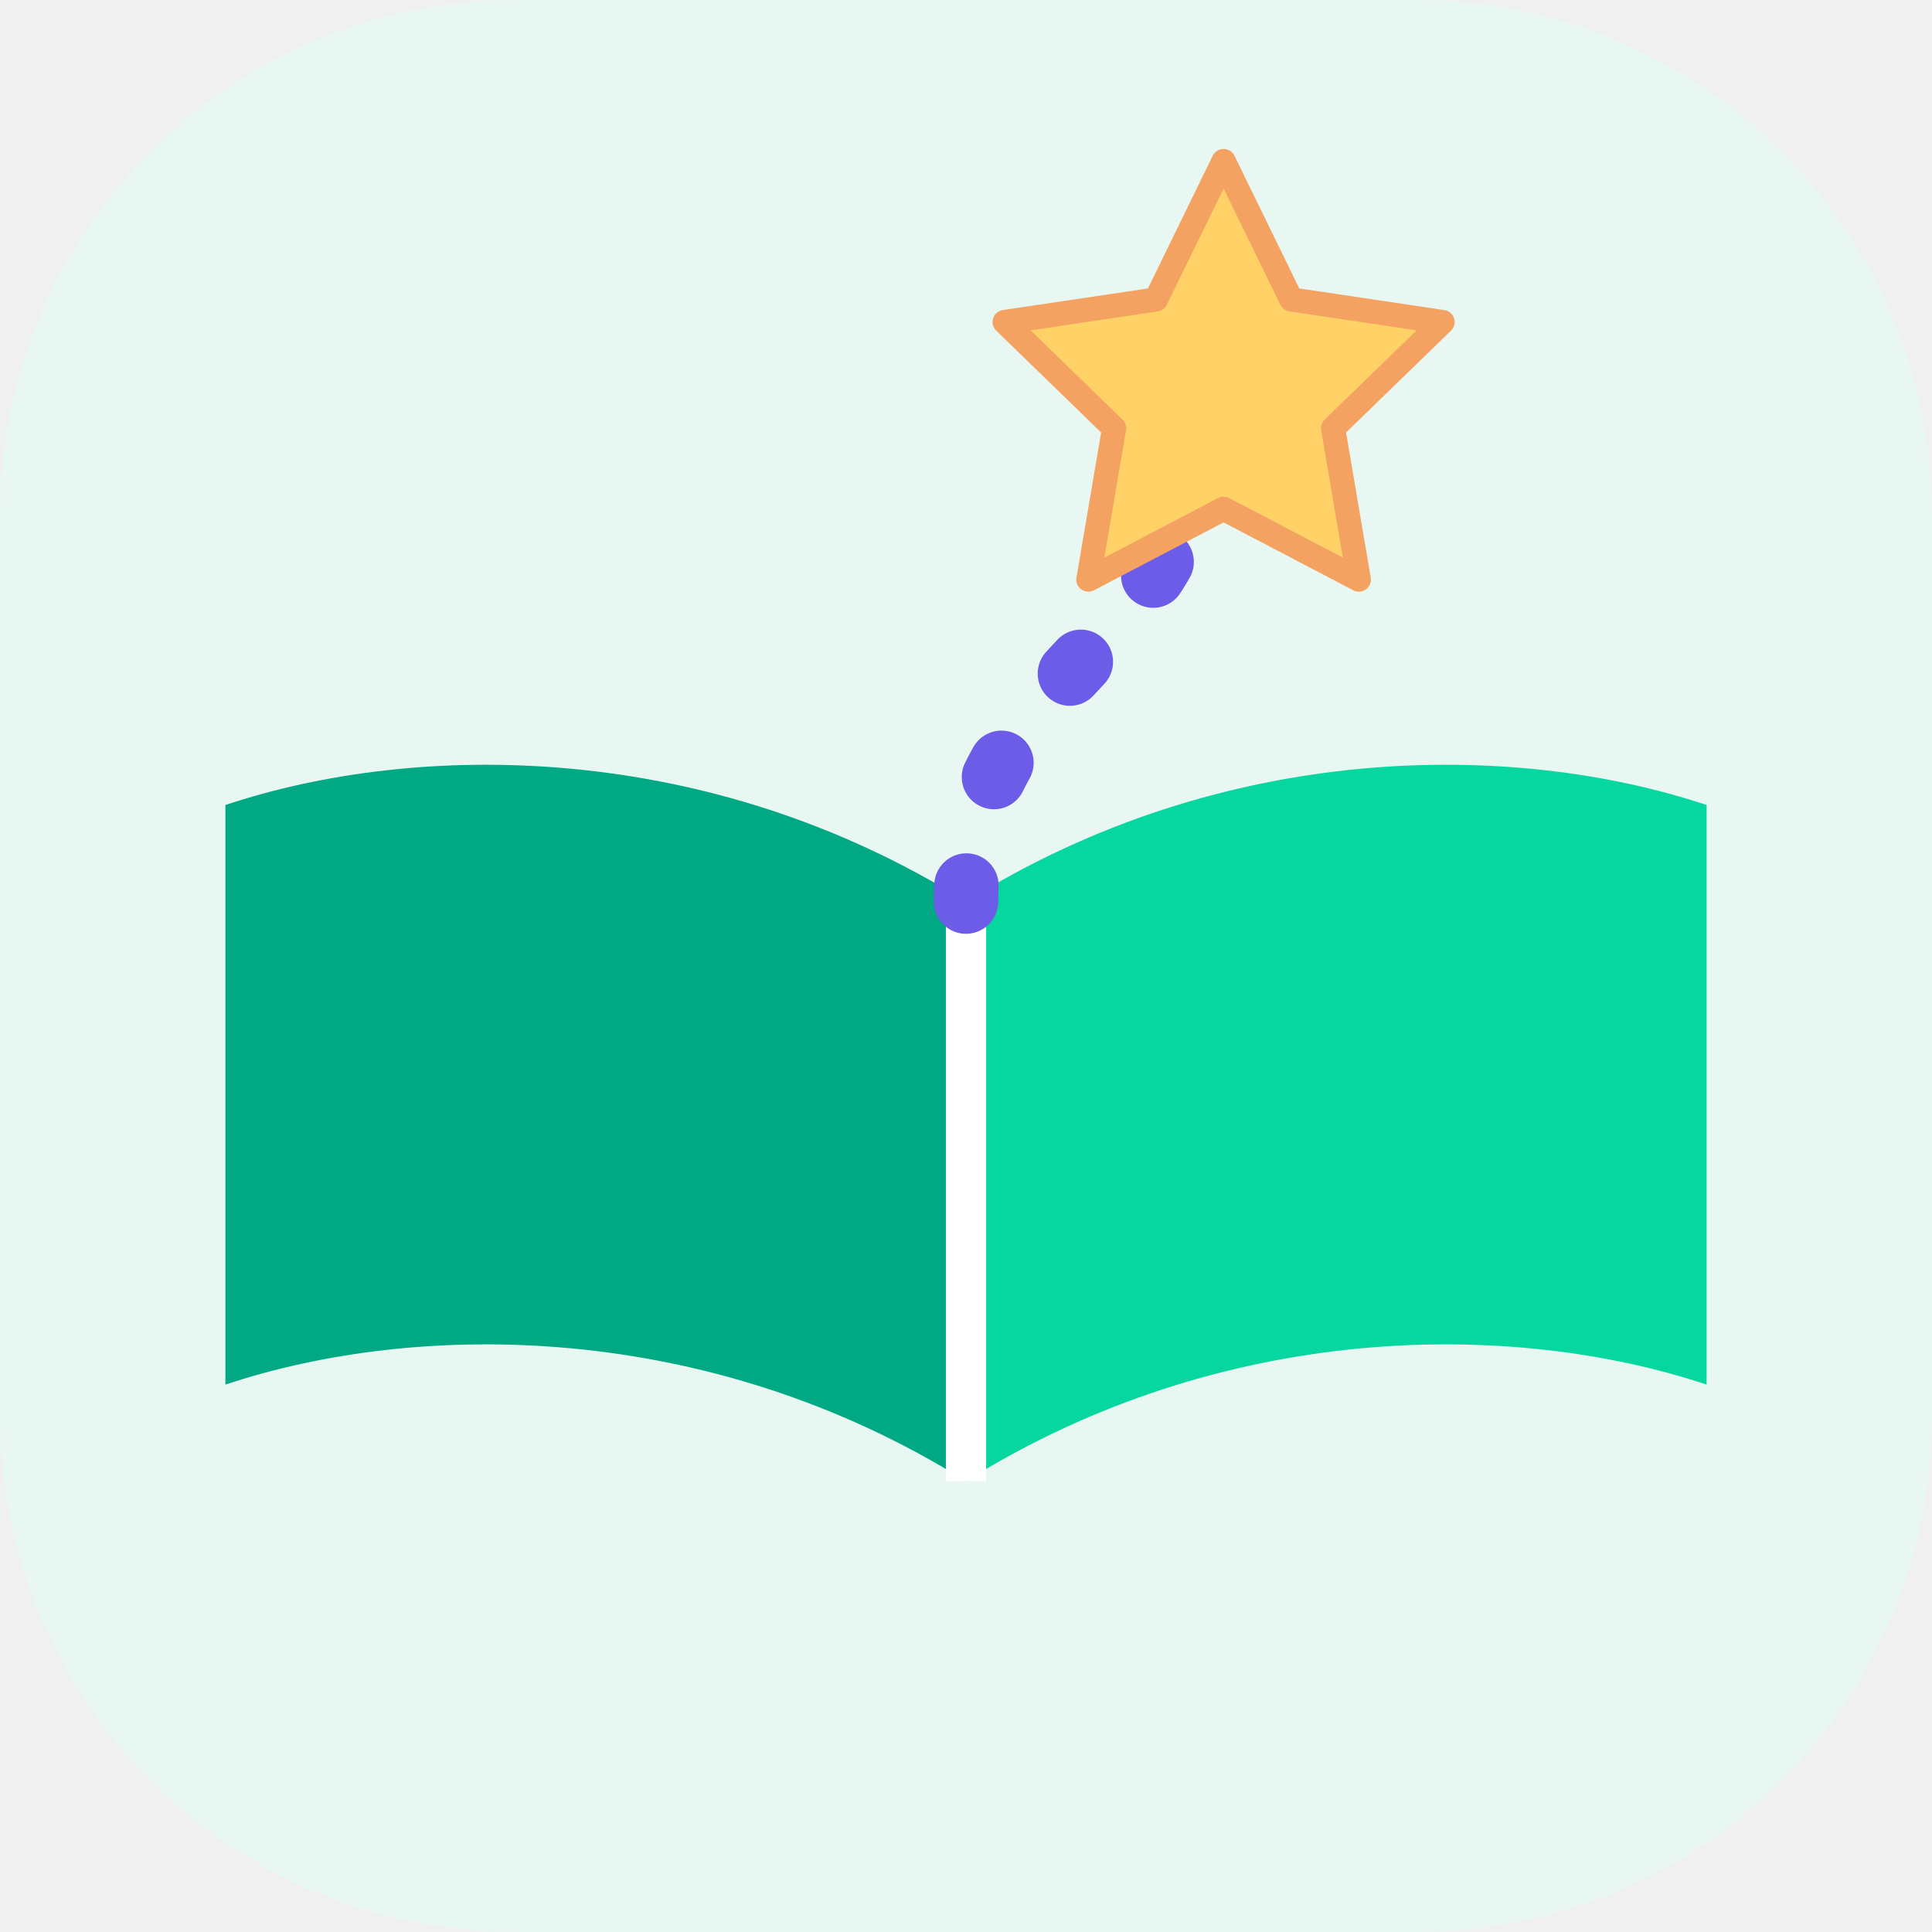
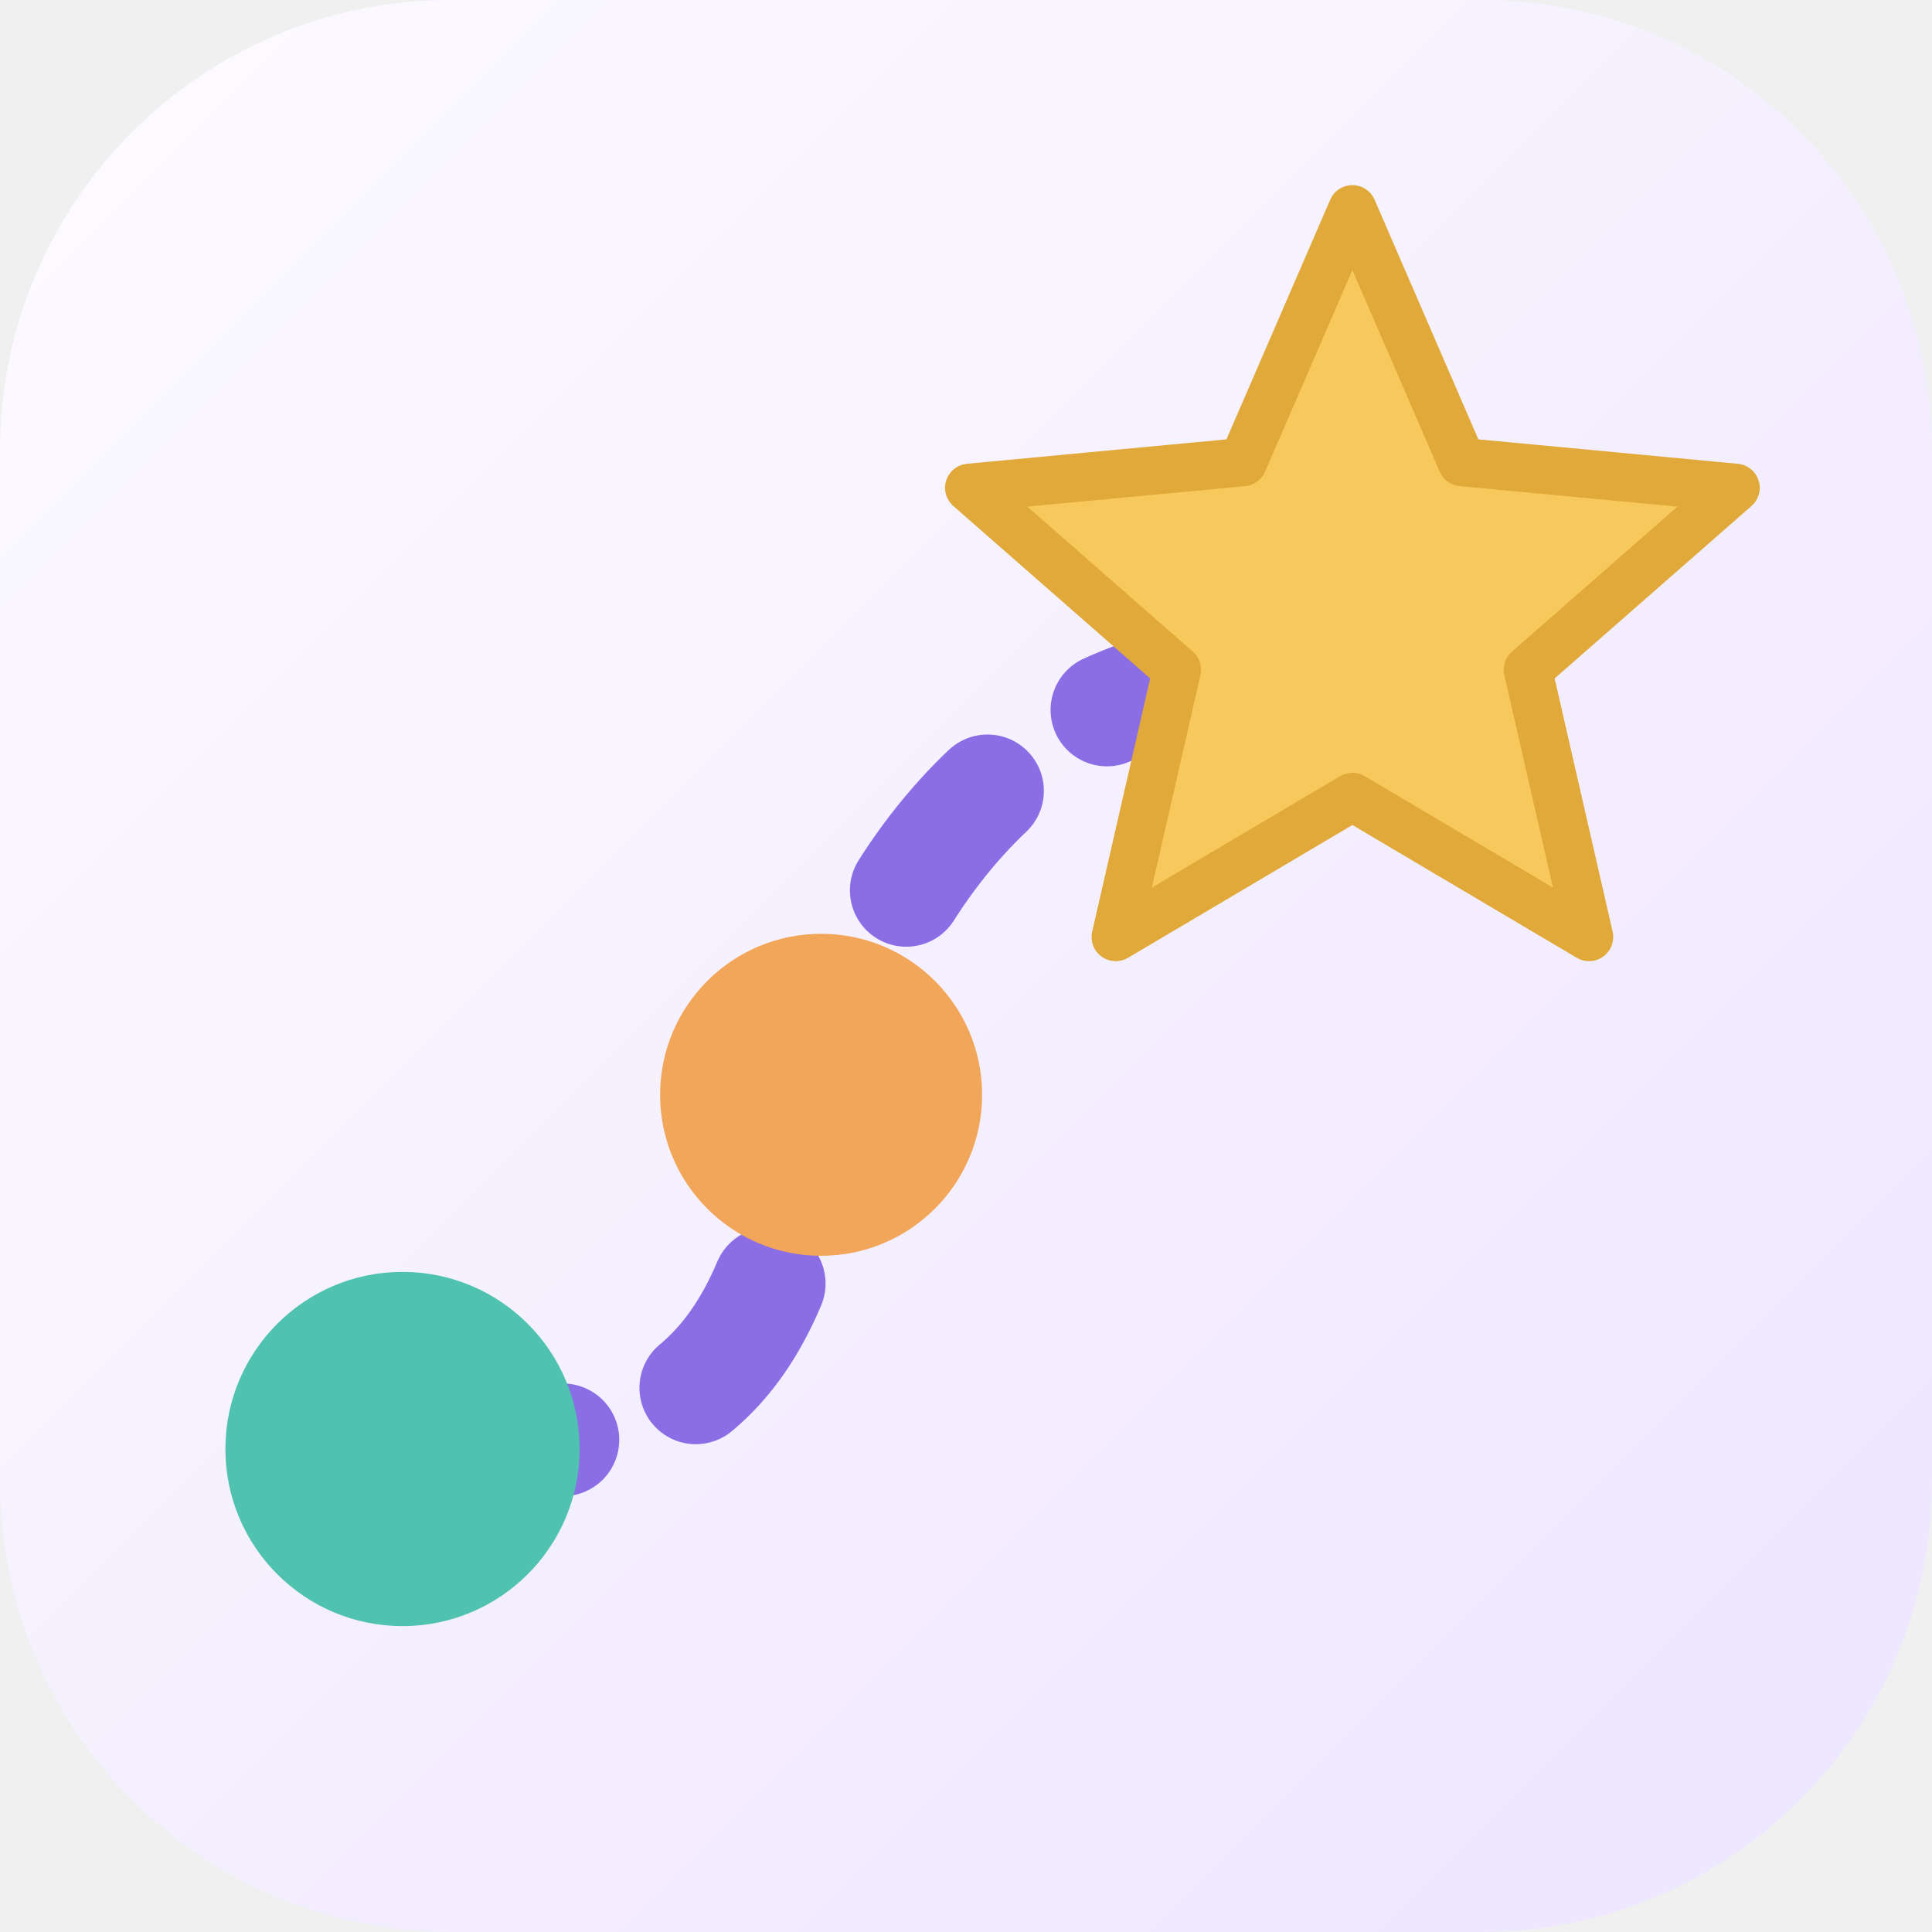
<svg xmlns="http://www.w3.org/2000/svg" viewBox="0 0 120 120">
-   <rect width="120" height="120" rx="32" fill="#e8f7f1" />
-   <path d="M60 92 C 44 82, 26 82, 14 86 V 50 C 26 46, 44 46, 60 56 Z" fill="#00a884" />
-   <path d="M60 92 C 76 82, 94 82, 106 86 V 50 C 94 46, 76 46, 60 56 Z" fill="#06d6a0" />
-   <path d="M60 56 V 92" stroke="#fff" stroke-width="2.5" />
-   <path d="M60 56 C 60 42, 74 40, 74 28" fill="none" stroke="#6c5ce7" stroke-width="4" stroke-linecap="round" stroke-dasharray="1 7" />
-   <path d="M76 10 l4.2 8.6 9.4 1.4-6.8 6.6 1.6 9.4-8.4-4.4-8.4 4.4 1.6-9.4-6.8-6.6 9.4-1.4z" fill="#ffd166" stroke="#f4a261" stroke-width="1.5" stroke-linejoin="round" />
+   <defs>
+     <linearGradient id="qbg" x1="0" y1="0" x2="1" y2="1">
+       <stop offset="0" stop-color="#fdfbff" />
+       <stop offset="1" stop-color="#ece5ff" />
+     </linearGradient>
+   </defs>
+   <rect width="120" height="120" rx="28" fill="url(#qbg)" />
+   <path d="M27 89 C 44 92, 48 82, 50 72 C 53 56, 62 44, 76 42" fill="none" stroke="#8b6ee6" stroke-width="7" stroke-linecap="round" stroke-dasharray="8 9" />
+   <circle cx="25" cy="90" r="11" fill="#4fc3b0" />
+   <circle cx="51" cy="68" r="10" fill="#f2a65a" />
+   <polygon points="84.0,13.0 90.8,28.7 107.8,30.3 94.9,41.6 98.7,58.2 84.0,49.5 69.3,58.2 73.1,41.6 60.2,30.3 77.2,28.7" fill="#f7c95c" stroke="#e0a93a" stroke-width="3" stroke-linejoin="round" />
</svg>
